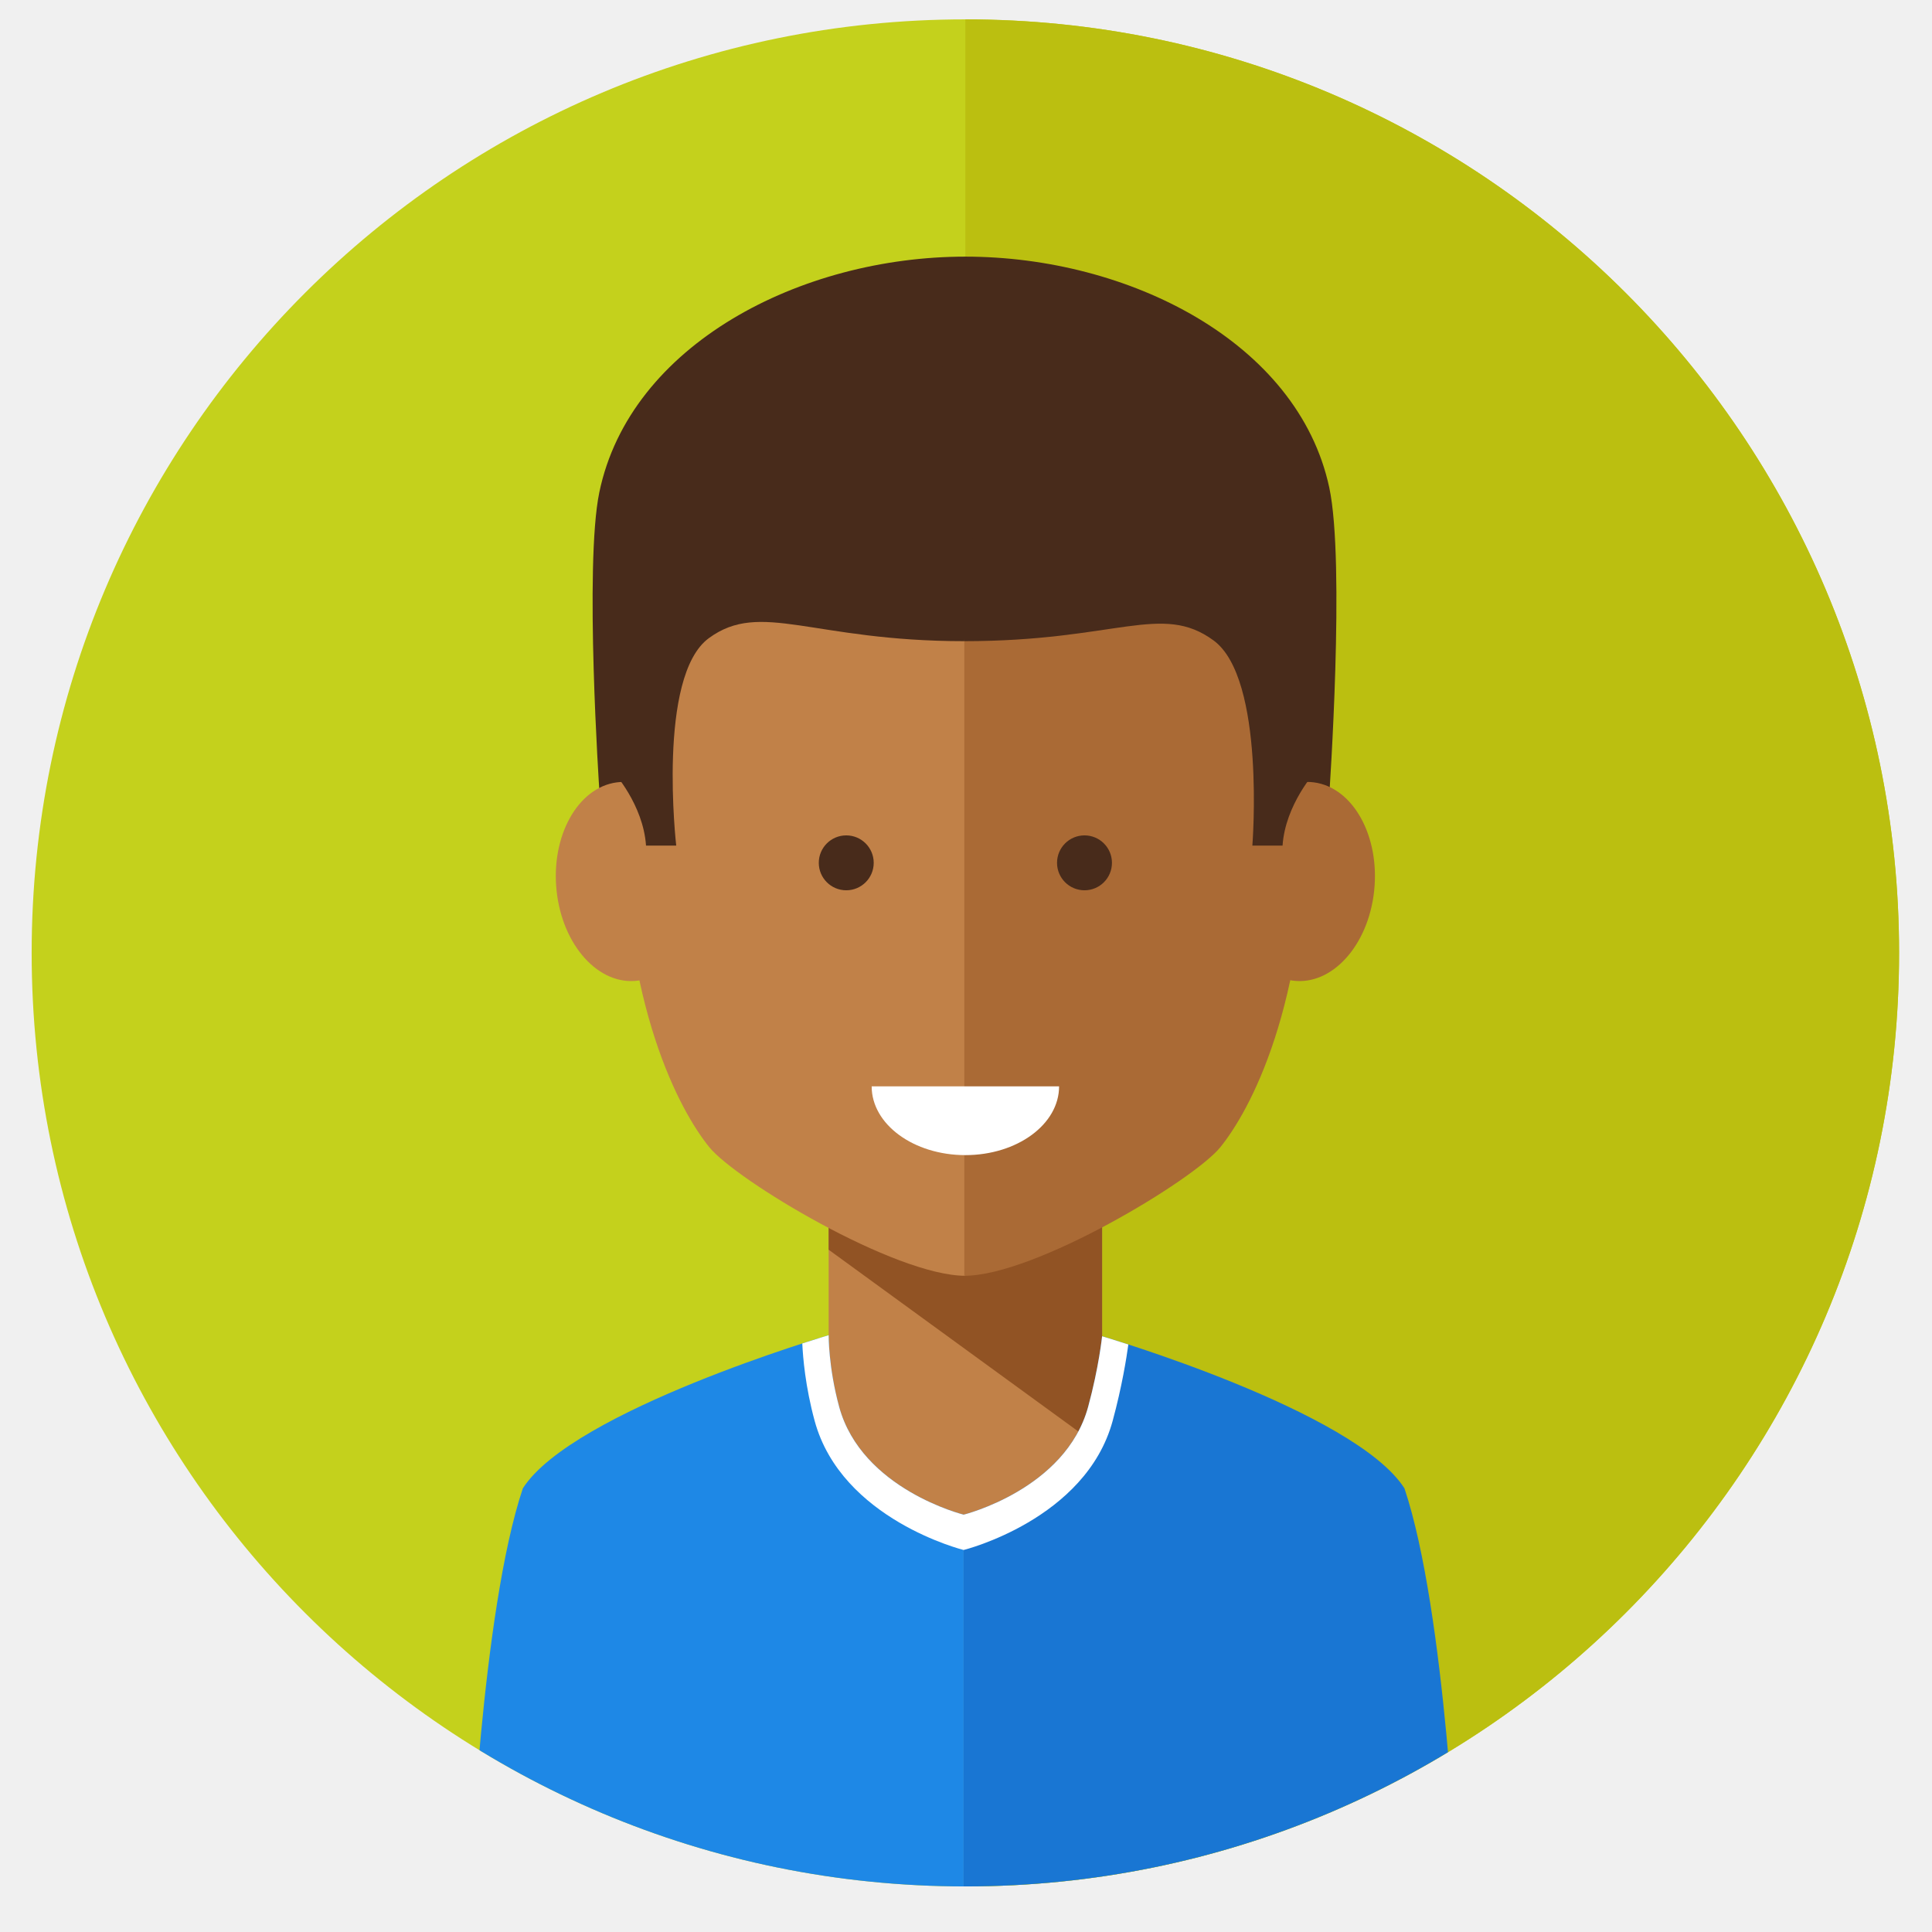
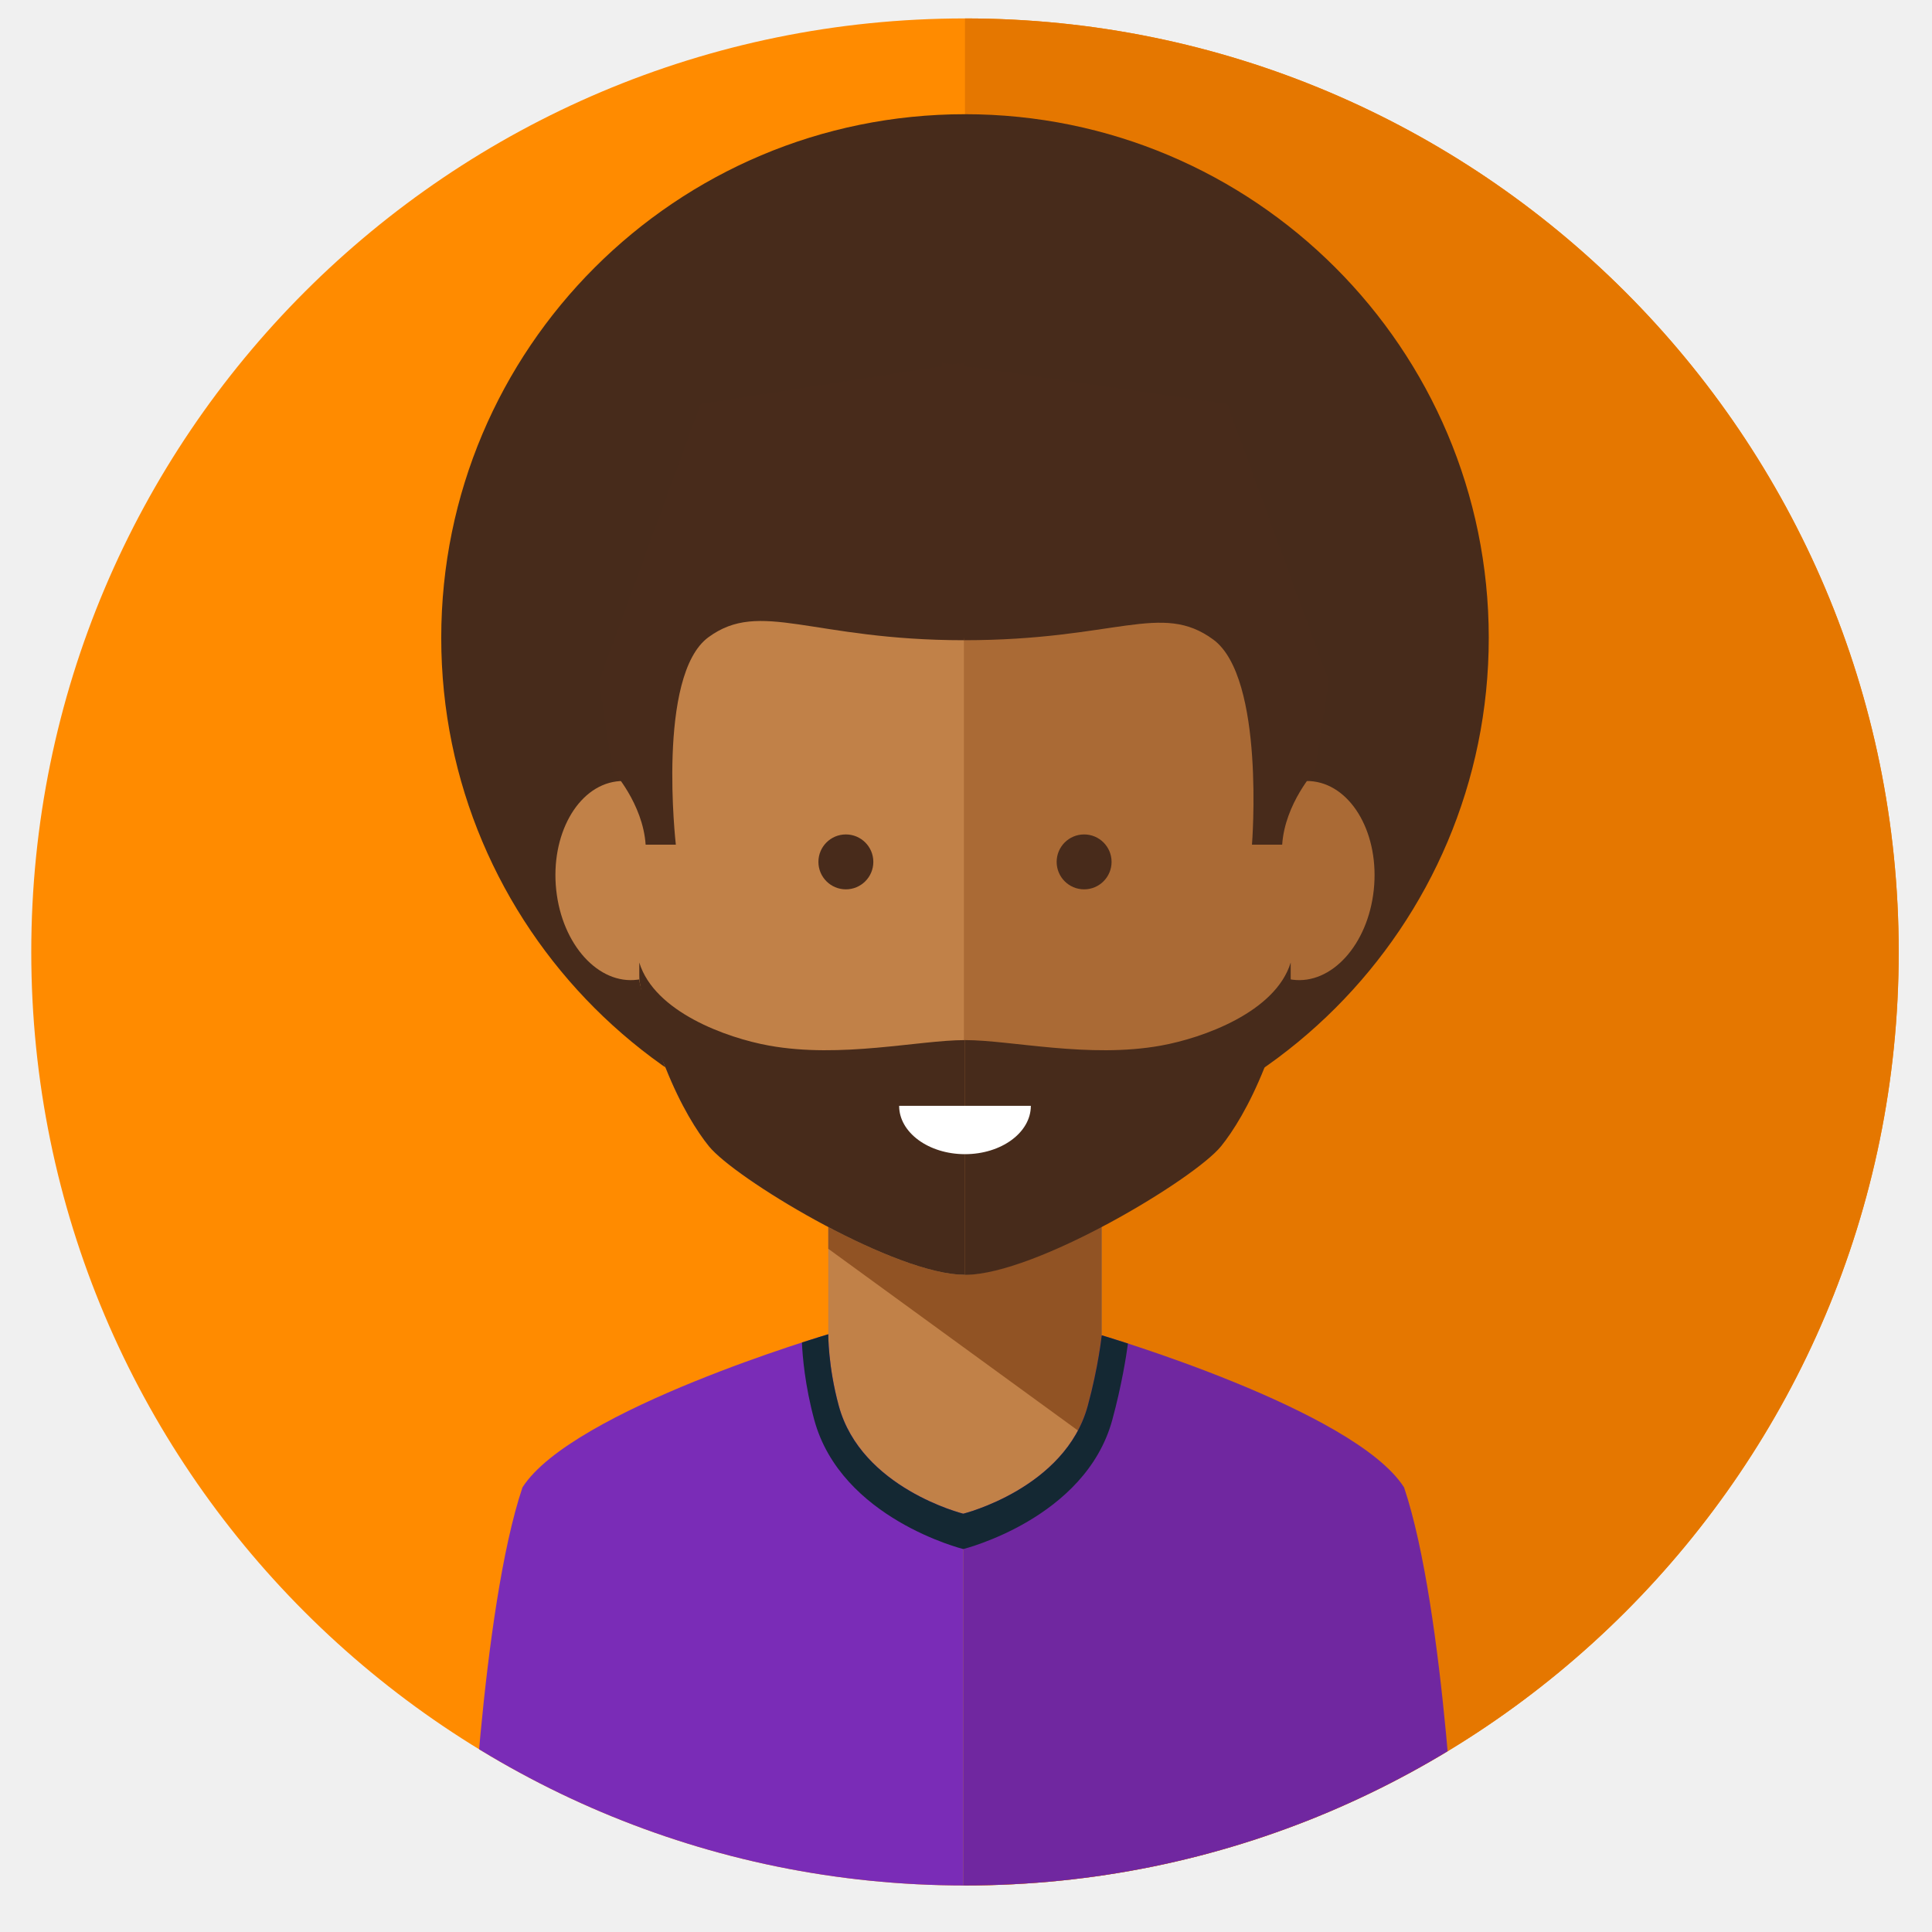
<svg xmlns="http://www.w3.org/2000/svg" xmlns:xlink="http://www.w3.org/1999/xlink" width="255px" height="255px" viewBox="0 0 255 255" version="1.1">
  <defs>
-     <path id="path-1" d="M247.758,123.888 C247.758,55.839 192.584,0.674 124.521,0.674 C56.459,0.674 1.283,55.839 1.283,123.888 C1.283,191.937 56.459,247.103 124.521,247.103 C192.584,247.103 247.758,191.937 247.758,123.888" />
+     <path id="path-1" d="M247.604,124.31 C247.604,56.259 192.43,1.096 124.366,1.096 C56.305,1.096 1.129,56.259 1.129,124.31 C1.129,192.359 56.305,247.525 124.366,247.525 C192.43,247.525 247.604,192.359 247.604,124.31" />
  </defs>
  <g id="Smartphone" stroke="none" stroke-width="1" fill="none" fill-rule="evenodd">
-     <g id="avatars_profile" transform="translate(-934, 0)">
-       <g id="img_profile_avatar_04" transform="translate(936, 1.881356)">
-         <path d="M248.656,123.89 C248.656,55.84 193.48,0.676 125.417,0.676 C57.355,0.676 2.179,55.84 2.179,123.89 C2.179,191.938 57.355,247.103 125.417,247.103 C193.48,247.103 248.656,191.938 248.656,123.89" id="Fill-46" fill="#C4D11C" />
-         <path d="M248.656,123.89 C248.656,55.84 193.48,0.676 125.417,0.676 L125.417,247.103 C193.48,247.103 248.656,191.938 248.656,123.89" id="Fill-47" fill="#BBBF10" />
-         <g id="Group-64" transform="translate(0.896244, 0)">
+     <g id="avatars_profile" transform="translate(-309, -2)">
+       <g id="img_profile_avatar_02" transform="translate(312, 3)">
+         <path d="M247.606,124.646 C247.606,56.596 192.43,1.432 124.367,1.432 C56.305,1.432 1.128,56.596 1.128,124.646 C1.128,192.696 56.305,247.859 124.367,247.859 C192.43,247.859 247.606,192.696 247.606,124.646" id="Fill-65" fill="#FF8B00" />
+         <path d="M247.606,124.646 C247.606,56.596 192.43,1.432 124.367,1.432 L124.367,247.859 C192.43,247.859 247.606,192.696 247.606,124.646" id="Fill-66" fill="#E57700" />
+         <g id="Group-85" transform="translate(0, 0.334523)">
          <mask id="mask-2" fill="white">
            <use xlink:href="#path-1" />
          </mask>
-           <g id="Clip-49" />
-           <path d="M142.567,196.071 L124.293,247.322 L106.475,196.071 L106.475,156.504 L142.567,156.504 L142.567,196.071" id="Fill-48" fill="#C18148" mask="url(#mask-2)" />
-           <path d="M142.567,189.339 L106.475,163.065 L106.475,156.504 L142.567,156.504 L142.567,189.339" id="Fill-50" fill="#915324" mask="url(#mask-2)" />
-           <path d="M124.293,247.322 L124.293,198.037 C124.293,198.037 110.828,194.7 107.861,183.796 C106.435,178.556 106.475,174.35 106.475,174.35 C106.475,174.35 72.687,184.292 66.113,194.559 C60.646,210.837 59.145,247.322 59.145,247.322 L124.293,247.322" id="Fill-51" fill="#1E88E6" mask="url(#mask-2)" />
-           <path d="M124.293,247.322 L124.293,198.037 C124.293,198.037 137.755,194.7 140.726,183.796 C142.151,178.556 142.567,174.487 142.567,174.487 C142.567,174.487 175.9,184.292 182.473,194.559 C187.942,210.837 189.442,247.322 189.442,247.322 L124.293,247.322" id="Fill-52" fill="#1976D3" mask="url(#mask-2)" />
-           <path d="M102.997,175.439 C103.078,177.244 103.393,181.12 104.628,185.656 C108.178,198.705 124.293,202.697 124.293,202.697 C124.293,202.697 140.406,198.705 143.961,185.656 C145.193,181.122 145.792,177.329 146.031,175.571 C143.887,174.877 142.567,174.487 142.567,174.487 C142.567,174.487 142.151,178.556 140.726,183.796 C137.755,194.7 124.293,198.037 124.293,198.037 C124.293,198.037 110.828,194.7 107.861,183.796 C106.435,178.556 106.475,174.35 106.475,174.35 C106.475,174.35 105.152,174.74 102.997,175.439" id="Fill-53" fill="#FFFFFF" mask="url(#mask-2)" />
-           <path d="M124.521,31.991 C102.781,31.991 80.257,43.592 76.208,63.094 C74.21,72.713 76.208,102.397 76.208,102.397 C84.137,120.667 102.781,133.498 124.521,133.498 C146.011,133.498 164.468,120.957 172.55,103.023 C172.55,103.023 174.678,72.378 172.55,62.466 C168.416,43.234 146.011,31.991 124.521,31.991" id="Fill-54" fill="#482B1B" mask="url(#mask-2)" />
-           <path d="M124.521,50.049 C106.999,50.049 79.286,59.699 79.286,104.925 C79.286,131.036 86.89,144.798 90.719,149.53 C94.246,153.884 115.228,166.507 124.521,166.507 L124.521,50.049" id="Fill-55" fill="#C18148" mask="url(#mask-2)" />
-           <path d="M70.569,115.708 C69.795,108.482 73.351,102.069 78.504,101.383 C83.663,100.699 88.468,106.002 89.242,113.228 C90.015,120.451 86.46,126.863 81.304,127.549 C76.147,128.234 71.342,122.932 70.569,115.708" id="Fill-56" fill="#C18148" mask="url(#mask-2)" />
-           <path d="M124.379,50.049 C141.902,50.049 169.614,59.699 169.614,104.925 C169.614,131.036 162.009,144.798 158.178,149.53 C154.657,153.884 133.671,166.507 124.379,166.507 L124.379,50.049" id="Fill-57" fill="#AA6A35" mask="url(#mask-2)" />
-           <path d="M178.474,115.708 C179.248,108.482 175.693,102.069 170.539,101.383 C165.38,100.699 160.575,106.002 159.802,113.228 C159.028,120.451 162.583,126.863 167.739,127.549 C172.896,128.234 177.701,122.932 178.474,115.708" id="Fill-58" fill="#AA6A35" mask="url(#mask-2)" />
-           <path d="M124.521,150.58 C131.353,150.58 136.89,146.517 136.89,141.503 L112.153,141.503 C112.153,146.517 117.69,150.58 124.521,150.58" id="Fill-59" fill="#FFFFFF" mask="url(#mask-2)" />
-           <path d="M143.868,112.002 C143.868,114.004 142.246,115.626 140.243,115.626 C138.241,115.626 136.619,114.004 136.619,112.002 C136.619,110.001 138.241,108.379 140.243,108.379 C142.246,108.379 143.868,110.001 143.868,112.002" id="Fill-60" fill="#482B1B" mask="url(#mask-2)" />
-           <path d="M112.423,112.002 C112.423,114.004 110.8,115.626 108.798,115.626 C106.796,115.626 105.173,114.004 105.173,112.002 C105.173,110.001 106.796,108.379 108.798,108.379 C110.8,108.379 112.423,110.001 112.423,112.002" id="Fill-61" fill="#482B1B" mask="url(#mask-2)" />
-           <path d="M170.736,99.945 C170.736,99.945 166.75,104.294 166.386,109.73 L162.4,109.73 C162.4,109.73 164.155,87.696 157.287,82.655 C150.419,77.612 144.458,82.745 124.379,82.745 L121.479,46.129 L159.138,51.565 L172.55,88.167 L170.736,99.945" id="Fill-62" fill="#482B1B" mask="url(#mask-2)" />
-           <path d="M78.02,99.945 C78.02,99.945 82.007,104.294 82.37,109.73 L86.357,109.73 C86.357,109.73 83.792,87.392 90.659,82.35 C97.527,77.307 104.299,82.745 124.379,82.745 L127.278,46.129 L89.619,51.565 L76.208,88.167 L78.02,99.945" id="Fill-63" fill="#482B1B" mask="url(#mask-2)" />
+           <g id="Clip-68" />
+           <path d="M142.414,196.493 L124.139,247.742 L106.322,196.493 L106.322,156.926 L142.414,156.926 L142.414,196.493" id="Fill-67" fill="#C18148" mask="url(#mask-2)" />
+           <path d="M142.414,189.763 L106.322,163.489 L106.322,156.926 L142.414,156.926 L142.414,189.763" id="Fill-69" fill="#915324" mask="url(#mask-2)" />
+           <path d="M124.139,247.742 L124.139,198.457 C124.139,198.457 110.674,195.122 107.708,184.219 C106.281,178.979 106.322,174.771 106.322,174.771 C106.322,174.771 72.532,184.714 65.96,194.981 C60.492,211.257 58.992,247.742 58.992,247.742 L124.139,247.742" id="Fill-70" fill="#7A2CB7" mask="url(#mask-2)" />
+           <path d="M124.139,247.742 L124.139,198.457 C124.139,198.457 137.602,195.122 140.572,184.219 C141.998,178.979 142.414,174.909 142.414,174.909 C142.414,174.909 175.747,184.714 182.319,194.981 C187.788,211.257 189.289,247.742 189.289,247.742 L124.139,247.742" id="Fill-71" fill="#7027A0" mask="url(#mask-2)" />
+           <path d="M102.843,175.861 C102.923,177.664 103.239,181.542 104.475,186.078 C108.024,199.127 124.139,203.121 124.139,203.121 C124.139,203.121 140.25,199.127 143.807,186.078 C145.039,181.543 145.638,177.751 145.877,175.994 C143.733,175.297 142.414,174.909 142.414,174.909 C142.414,174.909 141.998,178.979 140.572,184.219 C137.602,195.122 124.139,198.457 124.139,198.457 C124.139,198.457 110.674,195.122 107.708,184.219 C106.281,178.979 106.322,174.771 106.322,174.771 C106.322,174.771 104.998,175.162 102.843,175.861" id="Fill-72" fill="#142833" mask="url(#mask-2)" />
+           <path d="M193.498,82.856 C193.498,44.682 162.545,13.739 124.367,13.739 C86.189,13.739 55.238,44.682 55.238,82.856 C55.238,121.027 86.189,151.97 124.367,151.97 C162.545,151.97 193.498,121.027 193.498,82.856" id="Fill-73" fill="#472B1B" mask="url(#mask-2)" />
+           <path d="M124.367,50.471 C106.844,50.471 79.132,60.121 79.132,105.347 C79.132,131.458 86.737,145.218 90.566,149.952 C94.092,154.304 115.075,166.929 124.367,166.929 L124.367,50.471" id="Fill-74" fill="#C18148" mask="url(#mask-2)" />
+           <path d="M70.414,116.129 C69.641,108.904 73.196,102.491 78.35,101.805 C83.509,101.121 88.314,106.424 89.087,113.649 C89.861,120.873 86.305,127.283 81.15,127.971 C75.993,128.656 71.188,123.354 70.414,116.129" id="Fill-75" fill="#C18148" mask="url(#mask-2)" />
+           <path d="M124.225,50.471 C141.748,50.471 169.46,60.121 169.46,105.347 C169.46,131.458 161.855,145.218 158.025,149.952 C154.503,154.304 133.517,166.929 124.225,166.929 L124.225,50.471" id="Fill-76" fill="#AA6A35" mask="url(#mask-2)" />
+           <path d="M178.32,116.129 C179.093,108.904 175.538,102.491 170.385,101.805 C165.226,101.121 160.421,106.424 159.647,113.649 C158.874,120.873 162.429,127.283 167.585,127.971 C172.742,128.656 177.547,123.354 178.32,116.129" id="Fill-77" fill="#AA6A35" mask="url(#mask-2)" />
+           <path d="M98.505,136.671 C92.902,135.658 83.373,132.231 81.379,125.708 L81.379,127.346 C81.391,127.592 81.388,127.837 81.395,128.082 C81.842,130.149 81.753,132.186 82.28,133.963 C82.903,136.065 84.156,137.851 84.837,139.563 C86.861,144.647 89.019,148.042 90.566,149.952 C93.977,154.165 113.748,166.127 123.439,166.889 C123.768,166.907 124.078,166.92 124.367,166.923 L124.367,135.946 C118.26,135.946 108.021,138.392 98.505,136.671" id="Fill-78" fill="#472B1B" mask="url(#mask-2)" />
+           <path d="M158.168,149.952 C159.715,148.042 161.874,144.645 163.9,139.562 C164.625,137.741 165.767,135.759 166.424,133.496 C166.912,131.811 167.761,129.872 167.356,128.01 L167.356,125.708 C165.363,132.231 155.832,135.658 150.229,136.671 C140.714,138.392 130.474,135.946 124.367,135.946 L124.367,166.929 C133.661,166.929 154.645,154.305 158.168,149.952" id="Fill-79" fill="#472B1B" mask="url(#mask-2)" />
+           <path d="M124.367,151.002 C129.168,151.002 133.058,148.146 133.058,144.624 L115.676,144.624 C115.676,148.146 119.568,151.002 124.367,151.002" id="Fill-80" fill="#FFFFFF" mask="url(#mask-2)" />
+           <path d="M143.714,112.424 C143.714,114.424 142.092,116.048 140.09,116.048 C138.087,116.048 136.465,114.424 136.465,112.424 C136.465,110.423 138.087,108.8 140.09,108.8 C142.092,108.8 143.714,110.423 143.714,112.424" id="Fill-81" fill="#482B1B" mask="url(#mask-2)" />
+           <path d="M112.269,112.424 C112.269,114.424 110.645,116.048 108.644,116.048 C106.642,116.048 105.02,114.424 105.02,112.424 C105.02,110.423 106.642,108.8 108.644,108.8 C110.645,108.8 112.269,110.423 112.269,112.424" id="Fill-82" fill="#482B1B" mask="url(#mask-2)" />
+           <path d="M170.582,100.367 C170.582,100.367 166.595,104.716 166.232,110.152 L162.245,110.152 C162.245,110.152 164,88.118 157.133,83.076 C150.265,78.033 144.303,83.166 124.225,83.166 L121.325,46.55 L158.983,51.986 L172.394,88.589 L170.582,100.367" id="Fill-83" fill="#482B1B" mask="url(#mask-2)" />
+           <path d="M77.866,100.367 C77.866,100.367 81.853,104.716 82.216,110.152 L86.203,110.152 C86.203,110.152 83.638,87.814 90.505,82.772 C97.373,77.729 104.145,83.166 124.225,83.166 L124.225,46.55 L89.465,51.986 L76.054,88.589 L77.866,100.367" id="Fill-84" fill="#482B1B" mask="url(#mask-2)" />
        </g>
      </g>
    </g>
  </g>
</svg>
